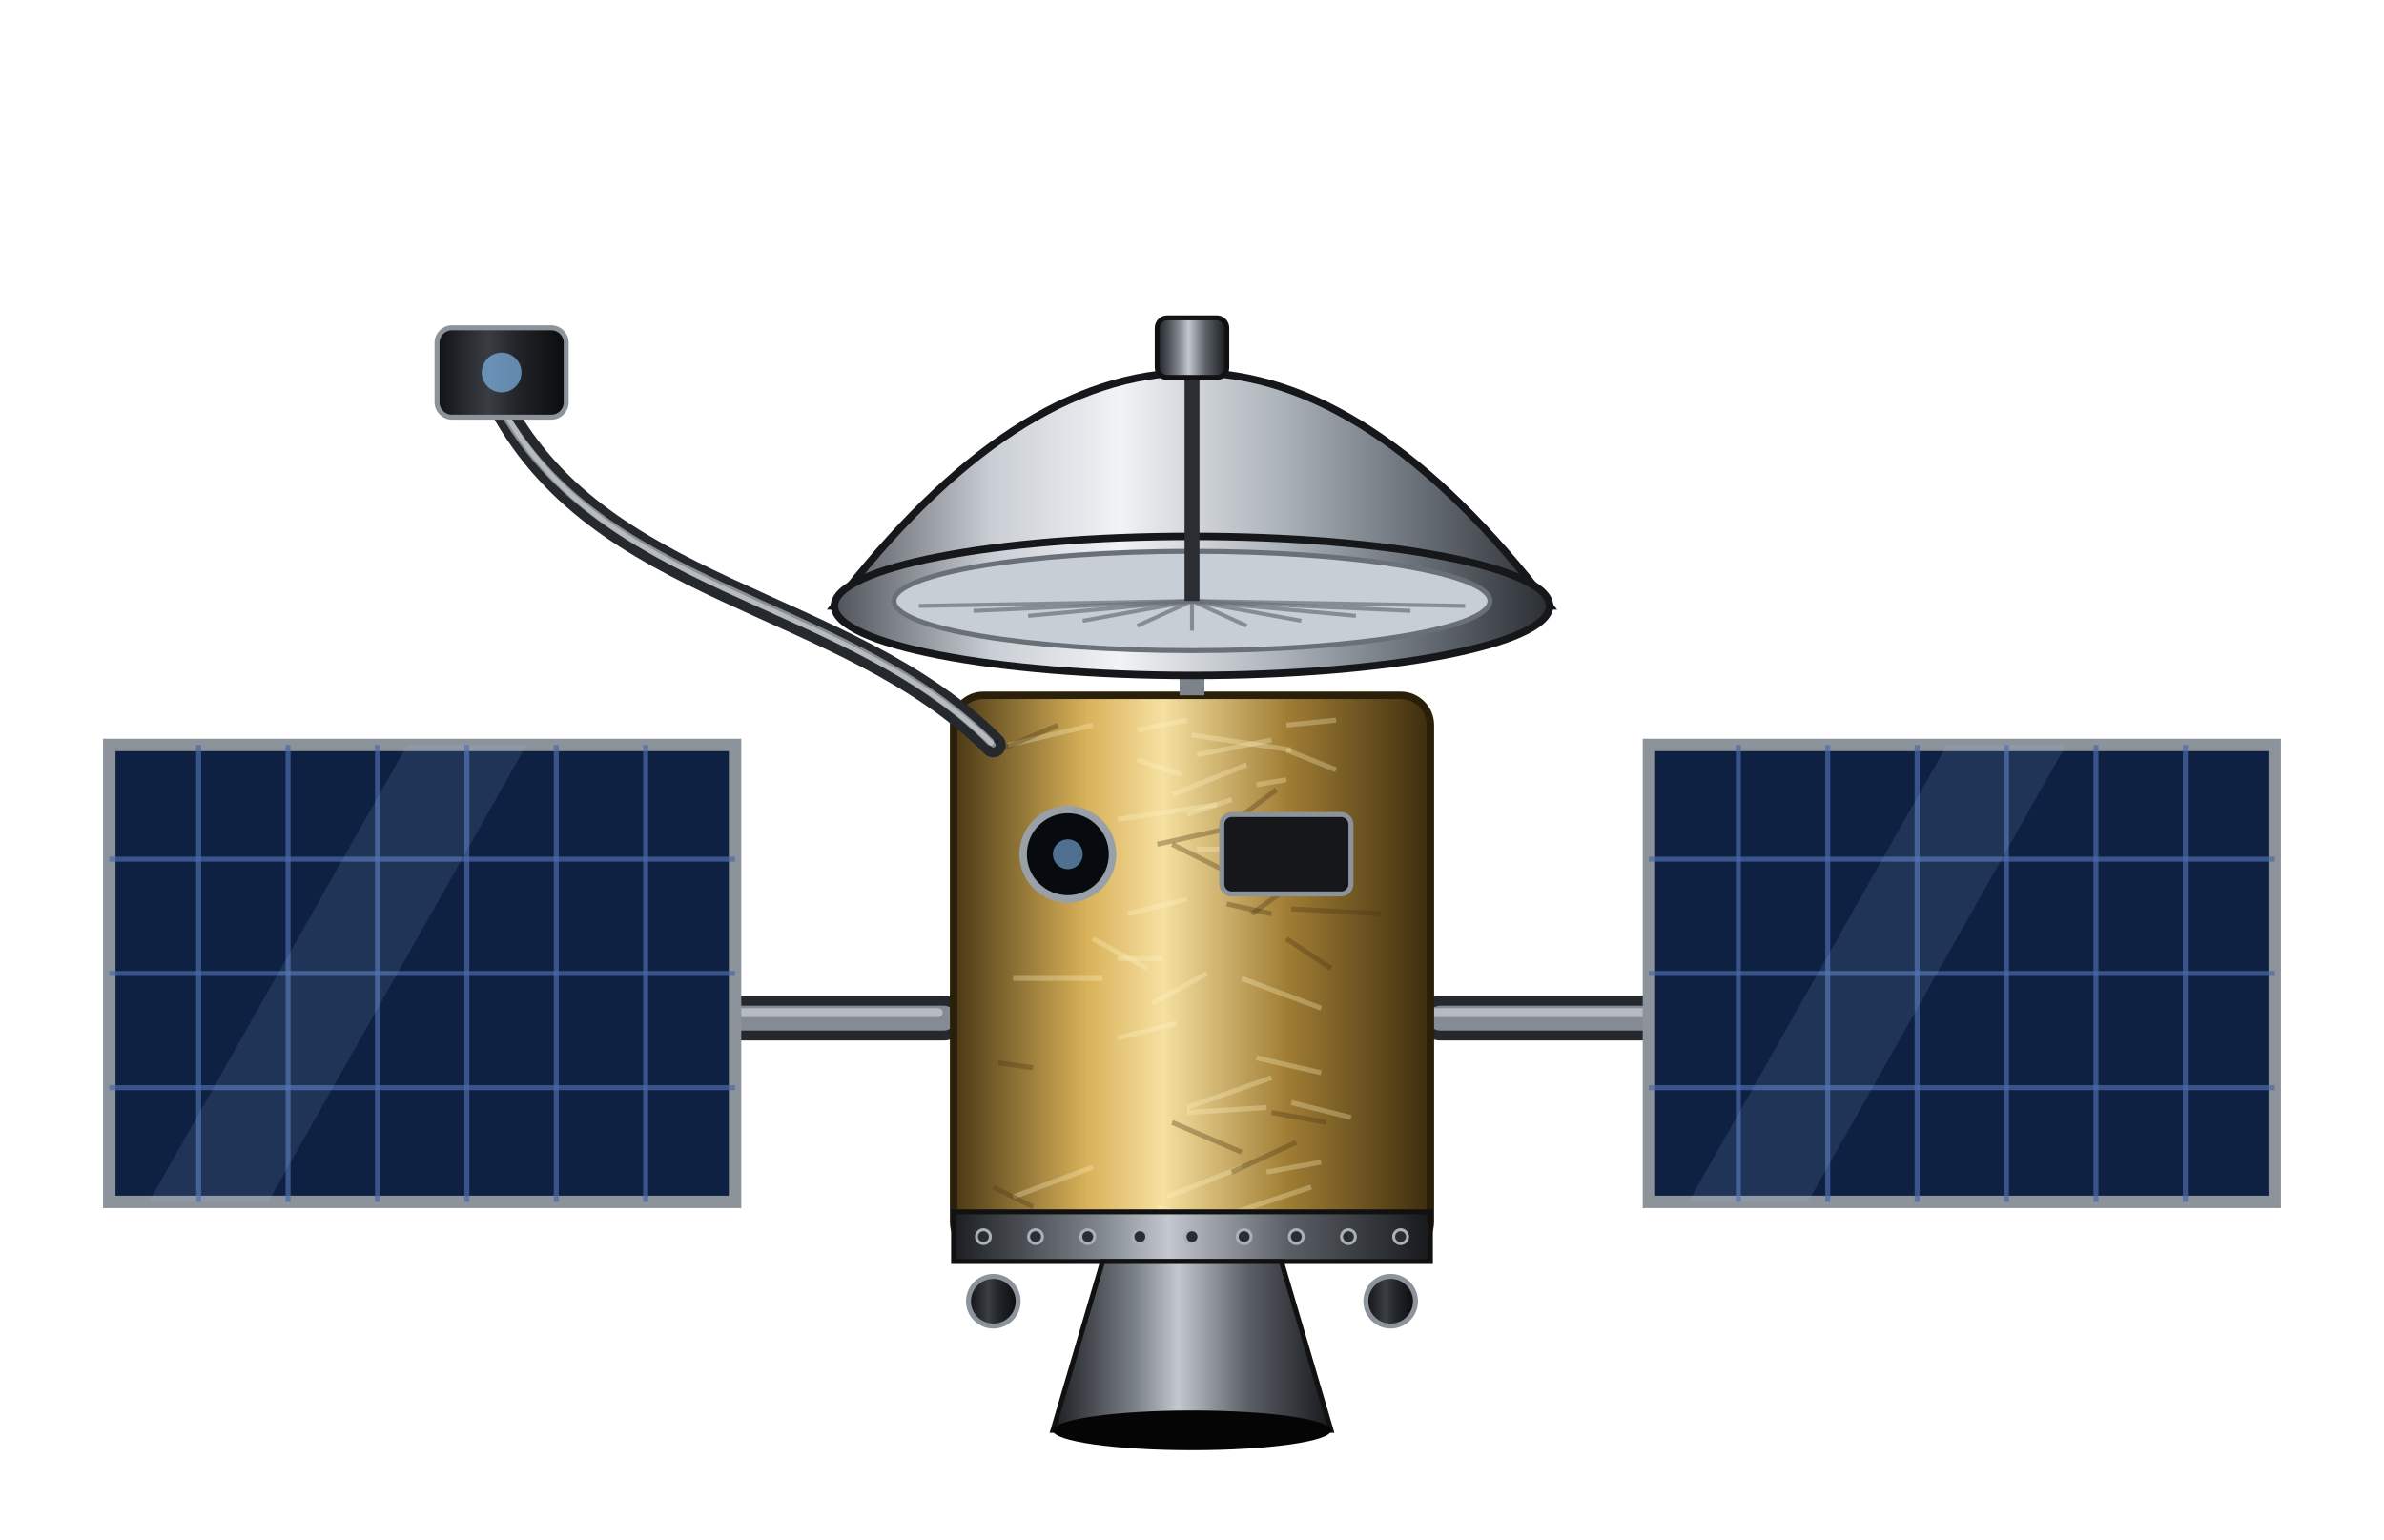
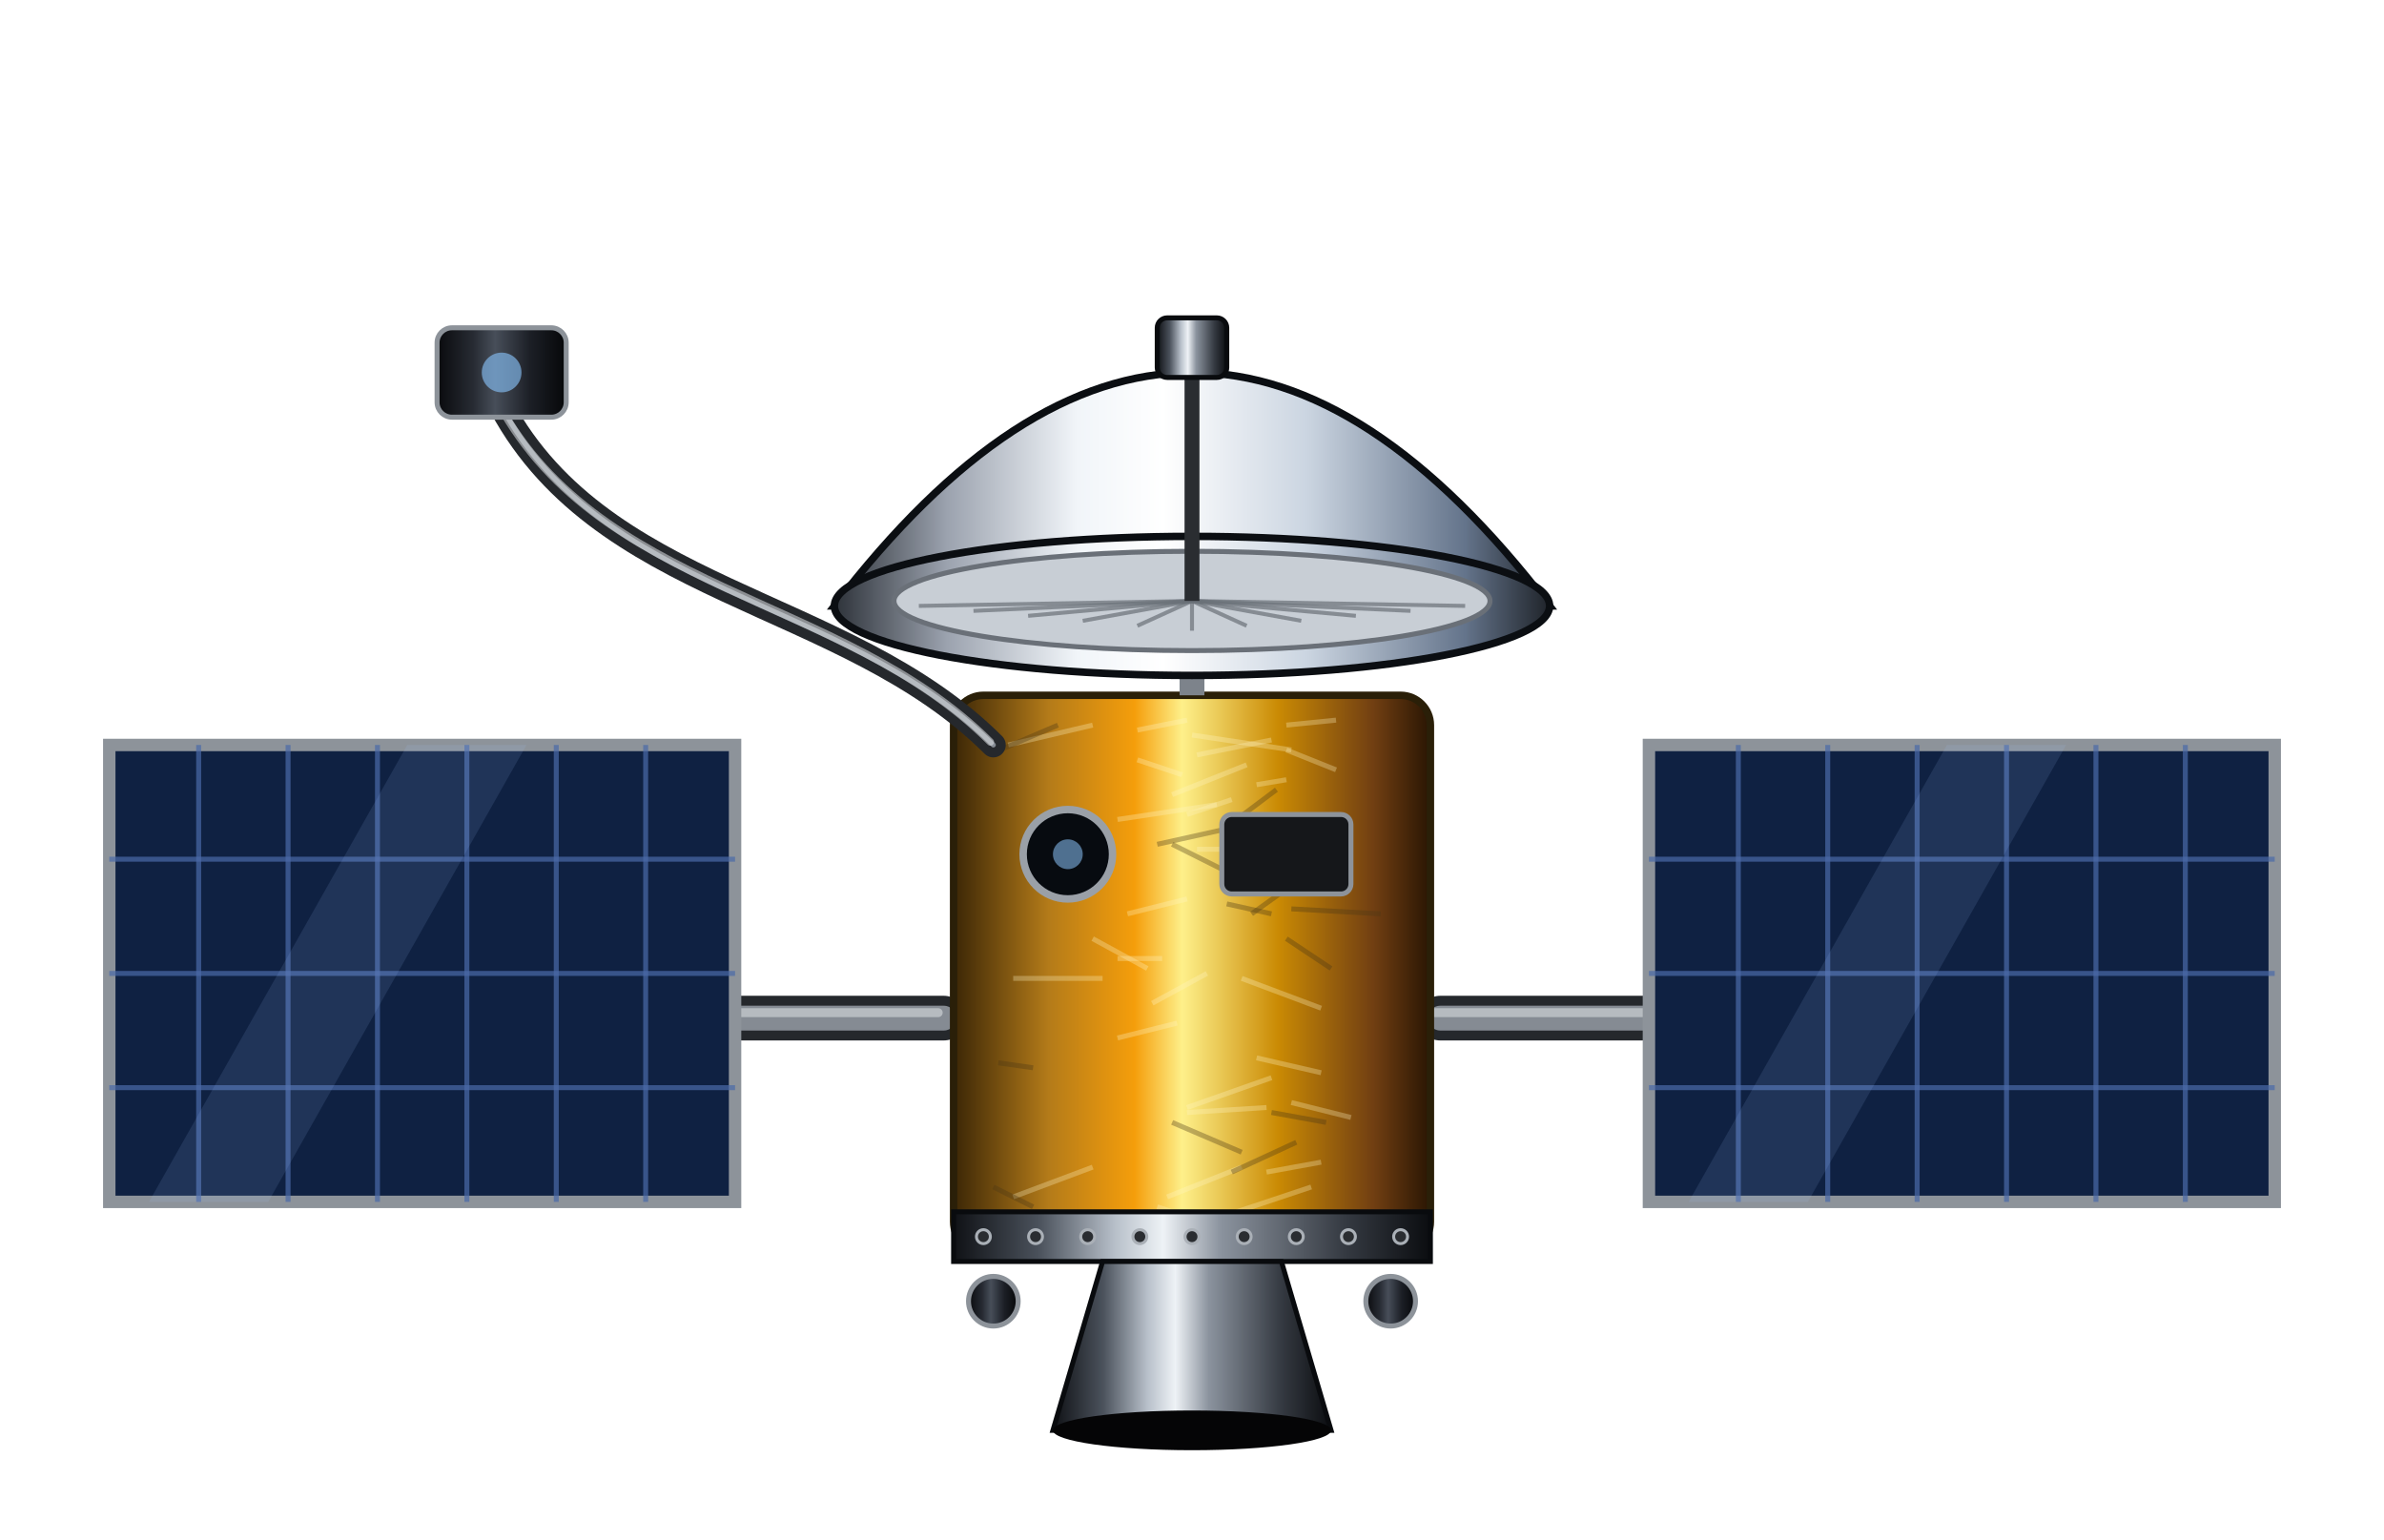
<svg xmlns="http://www.w3.org/2000/svg" viewBox="0 0 480 310" width="480" height="310">
  <defs>
    <linearGradient id="gM" x1="0" x2="1">
-       <stop offset="0" stop-color="#1b1d21" />
-       <stop offset="0.3" stop-color="#7d838b" />
-       <stop offset="0.45" stop-color="#c3c8ce" />
-       <stop offset="0.7" stop-color="#5b6067" />
-       <stop offset="1" stop-color="#17191c" />
+       <stop offset="0" stop-color="#0f1115" />
+       <stop offset="0.18" stop-color="#4b525c" />
+       <stop offset="0.34" stop-color="#b8c0ca" />
+       <stop offset="0.44" stop-color="#eef2f6" />
+       <stop offset="0.56" stop-color="#8b939e" />
+       <stop offset="0.82" stop-color="#353a42" />
+       <stop offset="1" stop-color="#0b0d10" />
    </linearGradient>
    <linearGradient id="gW" x1="0" x2="1">
-       <stop offset="0" stop-color="#4c5258" />
-       <stop offset="0.22" stop-color="#c9ced4" />
-       <stop offset="0.4" stop-color="#f1f3f5" />
-       <stop offset="0.62" stop-color="#aeb4bb" />
-       <stop offset="0.85" stop-color="#5d636a" />
-       <stop offset="1" stop-color="#2a2e33" />
+       <stop offset="0" stop-color="#2c3138" />
+       <stop offset="0.16" stop-color="#9ca3af" />
+       <stop offset="0.34" stop-color="#f1f5f9" />
+       <stop offset="0.46" stop-color="#ffffff" />
+       <stop offset="0.66" stop-color="#cbd5e1" />
+       <stop offset="0.88" stop-color="#64748b" />
+       <stop offset="1" stop-color="#1e2228" />
    </linearGradient>
    <linearGradient id="gG" x1="0" x2="1">
-       <stop offset="0" stop-color="#4a3814" />
-       <stop offset="0.28" stop-color="#d9b25a" />
-       <stop offset="0.44" stop-color="#f6e0a0" />
-       <stop offset="0.7" stop-color="#a07d34" />
-       <stop offset="1" stop-color="#3d2d0e" />
+       <stop offset="0" stop-color="#3b2606" />
+       <stop offset="0.2" stop-color="#b47b19" />
+       <stop offset="0.38" stop-color="#f59e0b" />
+       <stop offset="0.48" stop-color="#fef08a" />
+       <stop offset="0.68" stop-color="#ca8a04" />
+       <stop offset="0.88" stop-color="#713f12" />
+       <stop offset="1" stop-color="#291503" />
    </linearGradient>
    <linearGradient id="gS" x1="0" x2="1">
-       <stop offset="0" stop-color="#0d0907" />
-       <stop offset="0.35" stop-color="#5a463a" />
-       <stop offset="0.5" stop-color="#7a6354" />
-       <stop offset="0.7" stop-color="#3a2c24" />
-       <stop offset="1" stop-color="#0a0705" />
+       <stop offset="0" stop-color="#090605" />
+       <stop offset="0.3" stop-color="#4a372c" />
+       <stop offset="0.48" stop-color="#785c4c" />
+       <stop offset="0.72" stop-color="#2e211a" />
+       <stop offset="1" stop-color="#070504" />
    </linearGradient>
    <linearGradient id="gRd" x1="0" x2="1">
-       <stop offset="0" stop-color="#4a0808" />
-       <stop offset="0.3" stop-color="#cf3326" />
-       <stop offset="0.45" stop-color="#ff6e59" />
-       <stop offset="0.7" stop-color="#a21c15" />
-       <stop offset="1" stop-color="#3a0606" />
+       <stop offset="0" stop-color="#360505" />
+       <stop offset="0.25" stop-color="#b91c1c" />
+       <stop offset="0.44" stop-color="#f87171" />
+       <stop offset="0.68" stop-color="#991b1b" />
+       <stop offset="1" stop-color="#260303" />
    </linearGradient>
    <linearGradient id="gD" x1="0" x2="1">
-       <stop offset="0" stop-color="#101215" />
-       <stop offset="0.4" stop-color="#3a3e44" />
-       <stop offset="0.6" stop-color="#23262a" />
-       <stop offset="1" stop-color="#0a0b0c" />
+       <stop offset="0" stop-color="#090a0d" />
+       <stop offset="0.28" stop-color="#272b33" />
+       <stop offset="0.45" stop-color="#474e59" />
+       <stop offset="0.72" stop-color="#1c1f26" />
+       <stop offset="1" stop-color="#060709" />
    </linearGradient>
  </defs>
  <path d="M190 205 L148 205" stroke="#25282c" stroke-width="9" fill="none" stroke-linecap="round" stroke-linejoin="round" />
  <path d="M190 205 L148 205" stroke="#858b93" stroke-width="5" fill="none" stroke-linecap="round" stroke-linejoin="round" />
  <path d="M190 205 L148 205" stroke="#dde1e6" stroke-width="1.8" fill="none" stroke-linecap="round" stroke-opacity=".55" transform="translate(-1.1,-1.1)" />
  <path d="M290 205 L332 205" stroke="#25282c" stroke-width="9" fill="none" stroke-linecap="round" stroke-linejoin="round" />
  <path d="M290 205 L332 205" stroke="#858b93" stroke-width="5" fill="none" stroke-linecap="round" stroke-linejoin="round" />
  <path d="M290 205 L332 205" stroke="#dde1e6" stroke-width="1.8" fill="none" stroke-linecap="round" stroke-opacity=".55" transform="translate(-1.1,-1.1)" />
  <rect x="22" y="150" width="126" height="92" fill="#0f2142" stroke="#8d939a" stroke-width="2.5" />
  <path d="M40 150v92" stroke="#4a6aa8" stroke-opacity=".7" />
  <path d="M58 150v92" stroke="#4a6aa8" stroke-opacity=".7" />
  <path d="M76 150v92" stroke="#4a6aa8" stroke-opacity=".7" />
  <path d="M94 150v92" stroke="#4a6aa8" stroke-opacity=".7" />
  <path d="M112 150v92" stroke="#4a6aa8" stroke-opacity=".7" />
  <path d="M130 150v92" stroke="#4a6aa8" stroke-opacity=".7" />
  <path d="M22 173h126" stroke="#4a6aa8" stroke-opacity=".7" />
  <path d="M22 196h126" stroke="#4a6aa8" stroke-opacity=".7" />
  <path d="M22 219h126" stroke="#4a6aa8" stroke-opacity=".7" />
  <path d="M30 242 L82 150 L106 150 L54 242Z" fill="#9fc3ff" opacity=".12" />
  <rect x="332" y="150" width="126" height="92" fill="#0f2142" stroke="#8d939a" stroke-width="2.5" />
  <path d="M350 150v92" stroke="#4a6aa8" stroke-opacity=".7" />
  <path d="M368 150v92" stroke="#4a6aa8" stroke-opacity=".7" />
  <path d="M386 150v92" stroke="#4a6aa8" stroke-opacity=".7" />
  <path d="M404 150v92" stroke="#4a6aa8" stroke-opacity=".7" />
  <path d="M422 150v92" stroke="#4a6aa8" stroke-opacity=".7" />
  <path d="M440 150v92" stroke="#4a6aa8" stroke-opacity=".7" />
  <path d="M332 173h126" stroke="#4a6aa8" stroke-opacity=".7" />
  <path d="M332 196h126" stroke="#4a6aa8" stroke-opacity=".7" />
  <path d="M332 219h126" stroke="#4a6aa8" stroke-opacity=".7" />
  <path d="M340 242 L392 150 L416 150 L364 242Z" fill="#9fc3ff" opacity=".12" />
  <rect x="192" y="140" width="96" height="112" rx="6" fill="url(#gG)" stroke="#2a1f08" stroke-width="1.5" />
  <path d="M259 146 l10 -1" stroke="#fff3c4" stroke-opacity=".3" stroke-width="1" />
  <path d="M260 222 l12 3" stroke="#fff3c4" stroke-opacity=".3" stroke-width="1" />
  <path d="M241 152 l15 -3" stroke="#fff3c4" stroke-opacity=".3" stroke-width="1" />
  <path d="M255 173 l10 0" stroke="#fff3c4" stroke-opacity=".3" stroke-width="1" />
  <path d="M236 160 l15 -6" stroke="#fff3c4" stroke-opacity=".3" stroke-width="1" />
  <path d="M220 189 l11 6" stroke="#fff3c4" stroke-opacity=".3" stroke-width="1" />
  <path d="M249 244 l15 -5" stroke="#fff3c4" stroke-opacity=".3" stroke-width="1" />
  <path d="M225 165 l20 -3" stroke="#fff3c4" stroke-opacity=".3" stroke-width="1" />
  <path d="M203 150 l17 -4" stroke="#fff3c4" stroke-opacity=".3" stroke-width="1" />
  <path d="M235 241 l15 -6" stroke="#fff3c4" stroke-opacity=".3" stroke-width="1" />
  <path d="M232 202 l11 -6" stroke="#fff3c4" stroke-opacity=".3" stroke-width="1" />
  <path d="M204 197 l18 0" stroke="#fff3c4" stroke-opacity=".3" stroke-width="1" />
  <path d="M239 164 l9 -3" stroke="#fff3c4" stroke-opacity=".3" stroke-width="1" />
  <path d="M225 193 l9 0" stroke="#fff3c4" stroke-opacity=".3" stroke-width="1" />
  <path d="M225 209 l12 -3" stroke="#fff3c4" stroke-opacity=".3" stroke-width="1" />
  <path d="M229 147 l10 -2" stroke="#fff3c4" stroke-opacity=".3" stroke-width="1" />
  <path d="M212 165 l9 0" stroke="#fff3c4" stroke-opacity=".3" stroke-width="1" />
  <path d="M253 158 l6 -1" stroke="#fff3c4" stroke-opacity=".3" stroke-width="1" />
  <path d="M233 243 l12 4" stroke="#fff3c4" stroke-opacity=".3" stroke-width="1" />
  <path d="M239 223 l17 -6" stroke="#fff3c4" stroke-opacity=".3" stroke-width="1" />
  <path d="M229 153 l9 3" stroke="#fff3c4" stroke-opacity=".3" stroke-width="1" />
  <path d="M255 236 l11 -2" stroke="#fff3c4" stroke-opacity=".3" stroke-width="1" />
  <path d="M239 224 l16 -1" stroke="#fff3c4" stroke-opacity=".3" stroke-width="1" />
  <path d="M250 197 l16 6" stroke="#fff3c4" stroke-opacity=".3" stroke-width="1" />
  <path d="M241 171 l20 0" stroke="#fff3c4" stroke-opacity=".3" stroke-width="1" />
  <path d="M259 151 l10 4" stroke="#fff3c4" stroke-opacity=".3" stroke-width="1" />
  <path d="M240 148 l20 3" stroke="#fff3c4" stroke-opacity=".3" stroke-width="1" />
  <path d="M204 241 l16 -6" stroke="#fff3c4" stroke-opacity=".3" stroke-width="1" />
  <path d="M253 213 l13 3" stroke="#fff3c4" stroke-opacity=".3" stroke-width="1" />
  <path d="M227 184 l12 -3" stroke="#fff3c4" stroke-opacity=".3" stroke-width="1" />
  <path d="M249 165 l8 -6" stroke="#4a3814" stroke-opacity=".35" stroke-width="1" />
  <path d="M236 170 l12 6" stroke="#4a3814" stroke-opacity=".35" stroke-width="1" />
  <path d="M247 182 l9 2" stroke="#4a3814" stroke-opacity=".35" stroke-width="1" />
  <path d="M200 239 l8 4" stroke="#4a3814" stroke-opacity=".35" stroke-width="1" />
  <path d="M236 226 l14 6" stroke="#4a3814" stroke-opacity=".35" stroke-width="1" />
  <path d="M248 236 l13 -6" stroke="#4a3814" stroke-opacity=".35" stroke-width="1" />
  <path d="M201 214 l7 1" stroke="#4a3814" stroke-opacity=".35" stroke-width="1" />
  <path d="M233 170 l18 -4" stroke="#4a3814" stroke-opacity=".35" stroke-width="1" />
  <path d="M199 152 l14 -6" stroke="#4a3814" stroke-opacity=".35" stroke-width="1" />
  <path d="M216 179 l7 -5" stroke="#4a3814" stroke-opacity=".35" stroke-width="1" />
  <path d="M259 189 l9 6" stroke="#4a3814" stroke-opacity=".35" stroke-width="1" />
  <path d="M260 183 l18 1" stroke="#4a3814" stroke-opacity=".35" stroke-width="1" />
  <path d="M252 184 l7 -5" stroke="#4a3814" stroke-opacity=".35" stroke-width="1" />
  <path d="M256 224 l11 2" stroke="#4a3814" stroke-opacity=".35" stroke-width="1" />
-   <rect x="192" y="244" width="96" height="10" fill="url(#gM)" stroke="#111" />
+   <rect x="192" y="244" width="96" height="10" fill="url(#gM)" stroke="#090b0e" />
  <circle cx="198.0" cy="249" r="1.4" fill="#2a2d31" stroke="#aab0b7" stroke-width=".6" />
  <circle cx="208.5" cy="249" r="1.4" fill="#2a2d31" stroke="#aab0b7" stroke-width=".6" />
  <circle cx="219.0" cy="249" r="1.4" fill="#2a2d31" stroke="#aab0b7" stroke-width=".6" />
  <circle cx="229.5" cy="249" r="1.4" fill="#2a2d31" stroke="#aab0b7" stroke-width=".6" />
  <circle cx="240.0" cy="249" r="1.4" fill="#2a2d31" stroke="#aab0b7" stroke-width=".6" />
  <circle cx="250.5" cy="249" r="1.4" fill="#2a2d31" stroke="#aab0b7" stroke-width=".6" />
  <circle cx="261.0" cy="249" r="1.4" fill="#2a2d31" stroke="#aab0b7" stroke-width=".6" />
  <circle cx="271.5" cy="249" r="1.4" fill="#2a2d31" stroke="#aab0b7" stroke-width=".6" />
  <circle cx="282.0" cy="249" r="1.4" fill="#2a2d31" stroke="#aab0b7" stroke-width=".6" />
  <circle cx="215" cy="172" r="9" fill="#070b10" stroke="#9aa0a7" stroke-width="1.5" />
  <circle cx="215" cy="172" r="3" fill="#7fb4e6" opacity=".6" />
  <rect x="246" y="164" width="26" height="16" rx="2" fill="#15171a" stroke="#8d939a" />
  <path d="M240 140 L240 110" stroke="#7d838b" stroke-width="5" />
-   <path d="M168 122 Q 240 28 312 122Z" fill="url(#gW)" stroke="#15171a" stroke-width="1.5" />
-   <ellipse cx="240" cy="122" rx="72" ry="14" fill="url(#gW)" stroke="#15171a" stroke-width="1.5" />
+   <path d="M168 122 Q 240 28 312 122Z" fill="url(#gW)" stroke="#0b0e12" stroke-width="1.5" />
+   <ellipse cx="240" cy="122" rx="72" ry="14" fill="url(#gW)" stroke="#0b0e12" stroke-width="1.5" />
  <ellipse cx="240" cy="121" rx="60" ry="10" fill="#c8ced5" stroke="#6a7078" />
  <path d="M240 121 L185 122" stroke="#6a7078" stroke-width=".8" opacity=".7" />
  <path d="M240 121 L196 123" stroke="#6a7078" stroke-width=".8" opacity=".7" />
  <path d="M240 121 L207 124" stroke="#6a7078" stroke-width=".8" opacity=".7" />
  <path d="M240 121 L218 125" stroke="#6a7078" stroke-width=".8" opacity=".7" />
  <path d="M240 121 L229 126" stroke="#6a7078" stroke-width=".8" opacity=".7" />
  <path d="M240 121 L240 127" stroke="#6a7078" stroke-width=".8" opacity=".7" />
  <path d="M240 121 L251 126" stroke="#6a7078" stroke-width=".8" opacity=".7" />
  <path d="M240 121 L262 125" stroke="#6a7078" stroke-width=".8" opacity=".7" />
  <path d="M240 121 L273 124" stroke="#6a7078" stroke-width=".8" opacity=".7" />
  <path d="M240 121 L284 123" stroke="#6a7078" stroke-width=".8" opacity=".7" />
  <path d="M240 121 L295 122" stroke="#6a7078" stroke-width=".8" opacity=".7" />
  <path d="M240 121 L240 74" stroke="#2a2d31" stroke-width="3" />
-   <rect x="233" y="64" width="14" height="12" rx="2" fill="url(#gM)" stroke="#111" />
+   <rect x="233" y="64" width="14" height="12" rx="2" fill="url(#gM)" stroke="#090b0e" />
  <path d="M200 150 C 170 120, 120 120, 100 80" stroke="#25282c" stroke-width="5" fill="none" stroke-linecap="round" stroke-linejoin="round" />
  <path d="M200 150 C 170 120, 120 120, 100 80" stroke="#858b93" stroke-width="1" fill="none" stroke-linecap="round" stroke-linejoin="round" />
  <path d="M200 150 C 170 120, 120 120, 100 80" stroke="#dde1e6" stroke-width="1.5" fill="none" stroke-linecap="round" stroke-opacity=".55" transform="translate(-0.6,-0.6)" />
  <rect x="88" y="66" width="26" height="18" rx="3" fill="url(#gD)" stroke="#8d939a" />
  <circle cx="101" cy="75" r="4" fill="#7fb4e6" opacity=".7" />
-   <path d="M222 254 L258 254 L268 288 L212 288Z" fill="url(#gM)" stroke="#111" />
+   <path d="M222 254 L258 254 L268 288 L212 288Z" fill="url(#gM)" stroke="#090b0e" />
  <ellipse cx="240" cy="288" rx="28" ry="4" fill="#050506" />
  <circle cx="200" cy="262" r="5" fill="url(#gD)" stroke="#8d939a" />
  <circle cx="280" cy="262" r="5" fill="url(#gD)" stroke="#8d939a" />
</svg>
